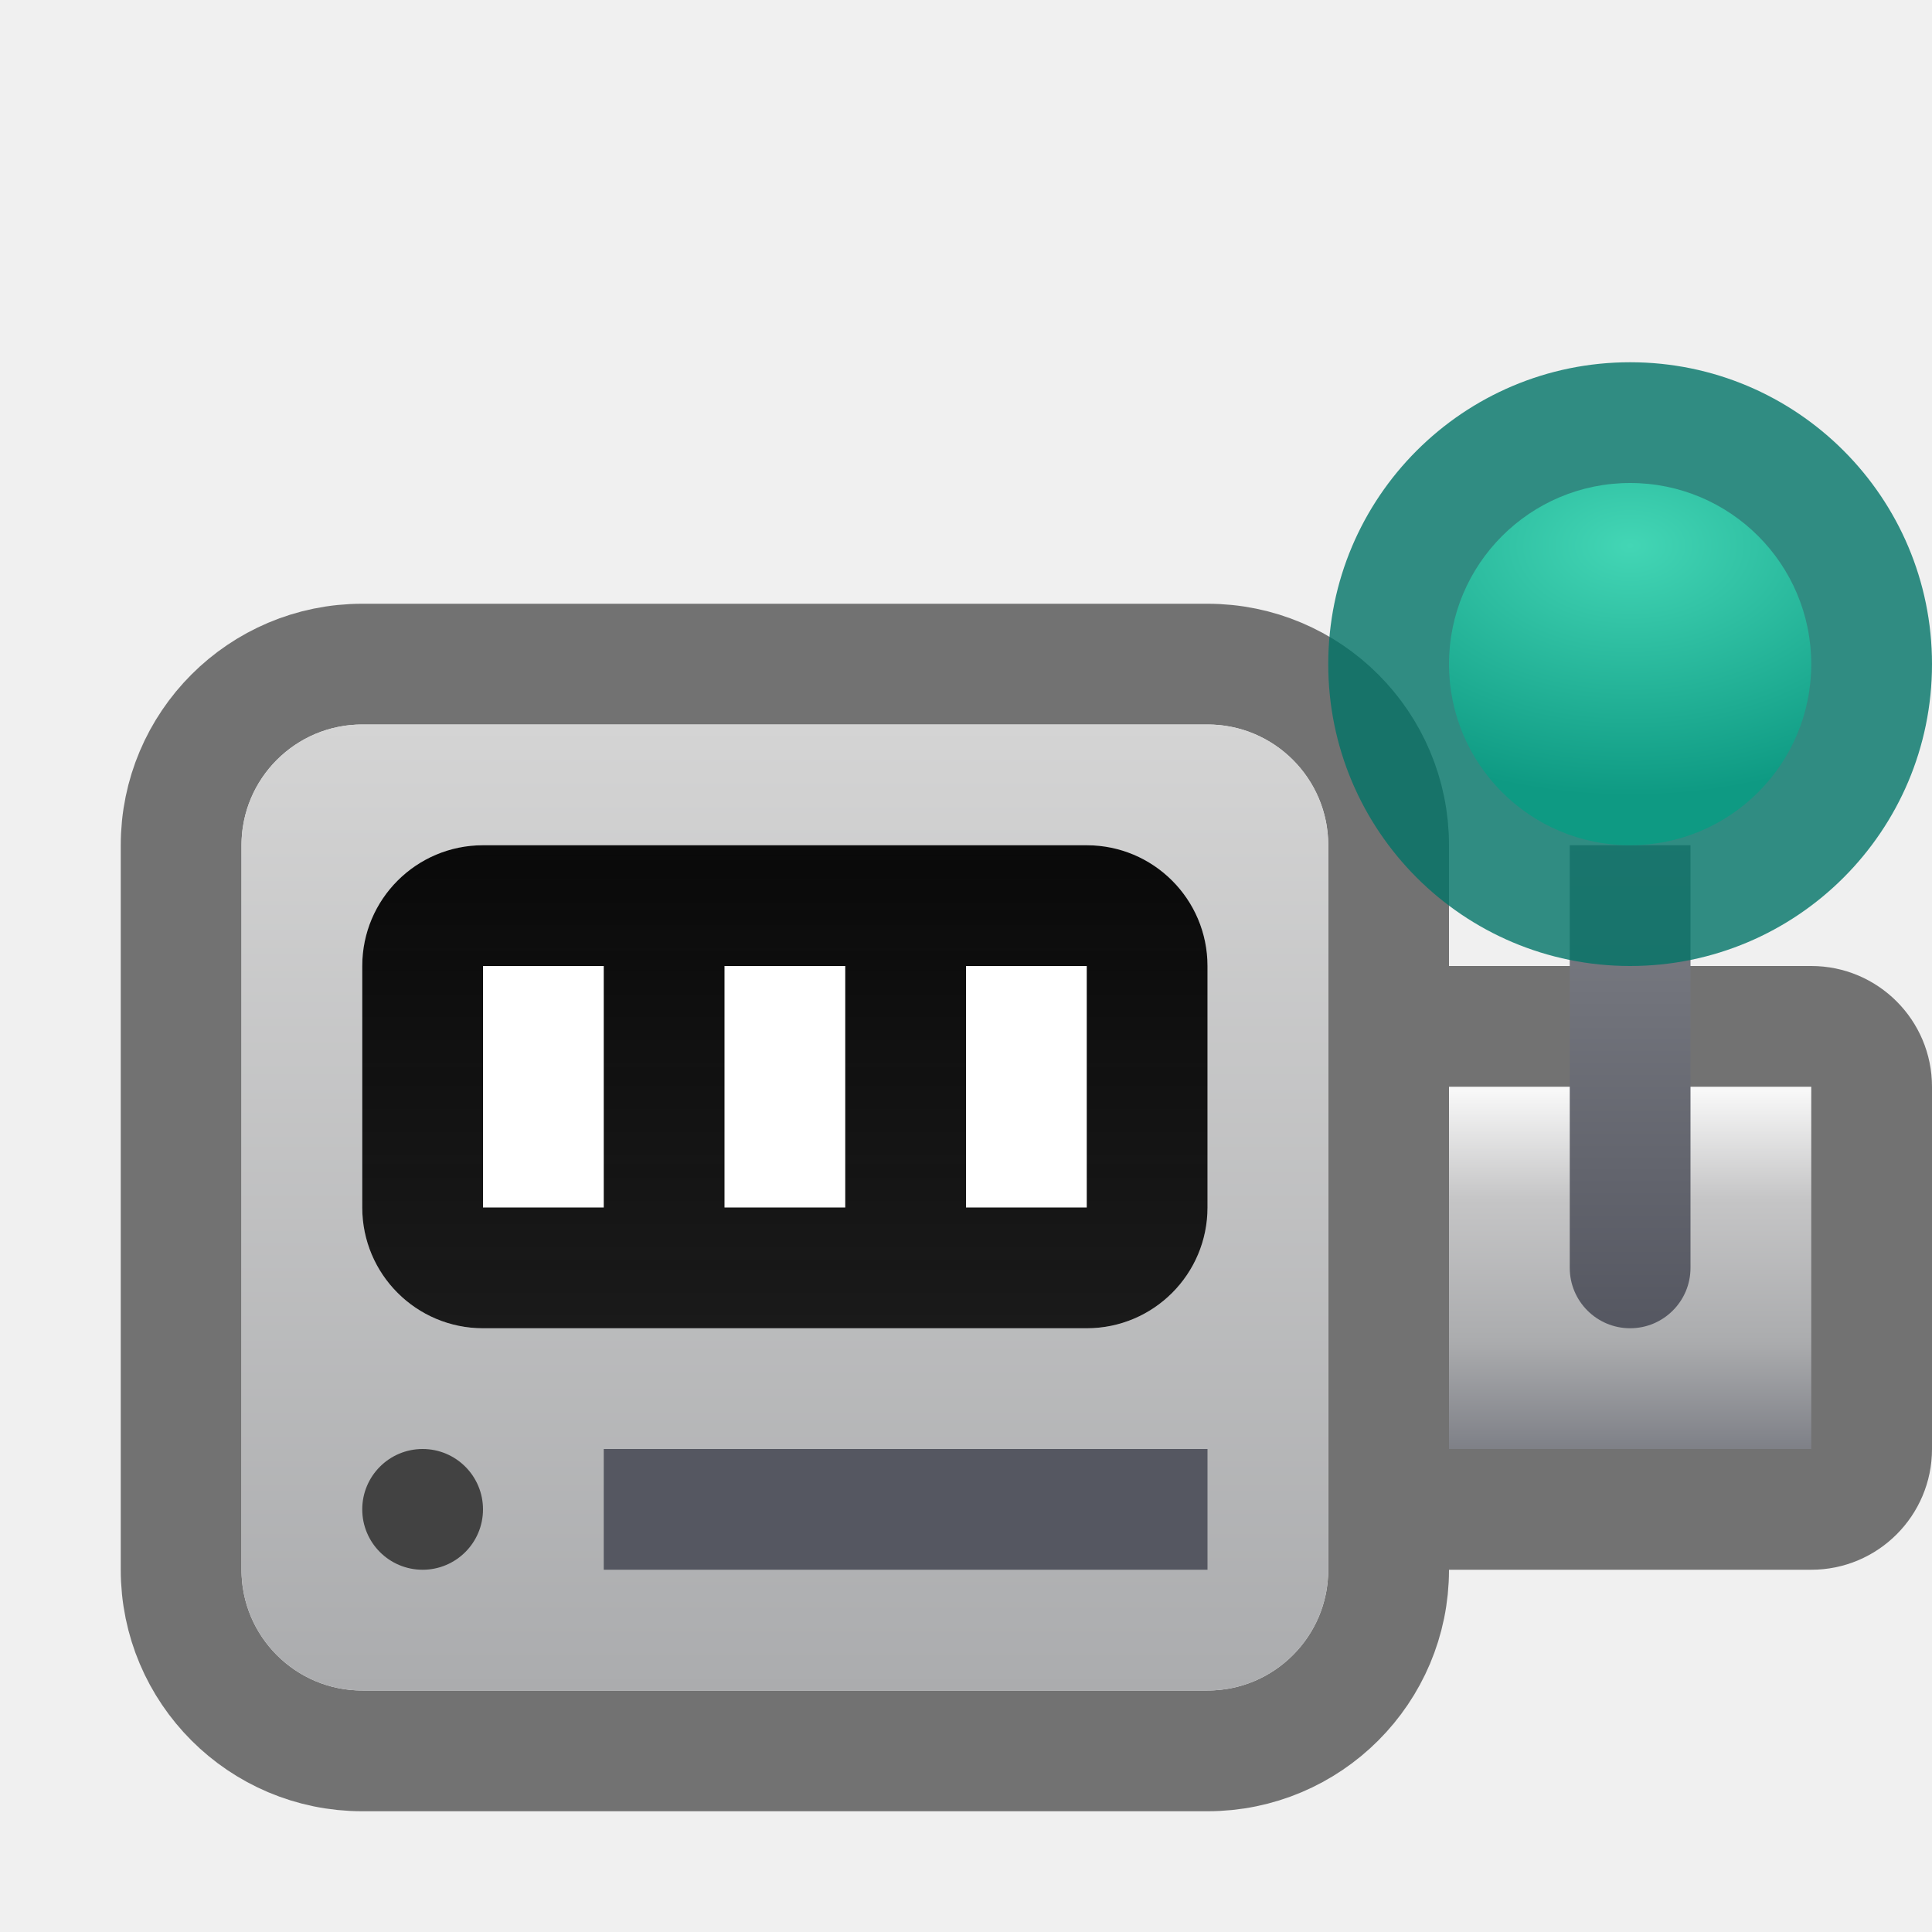
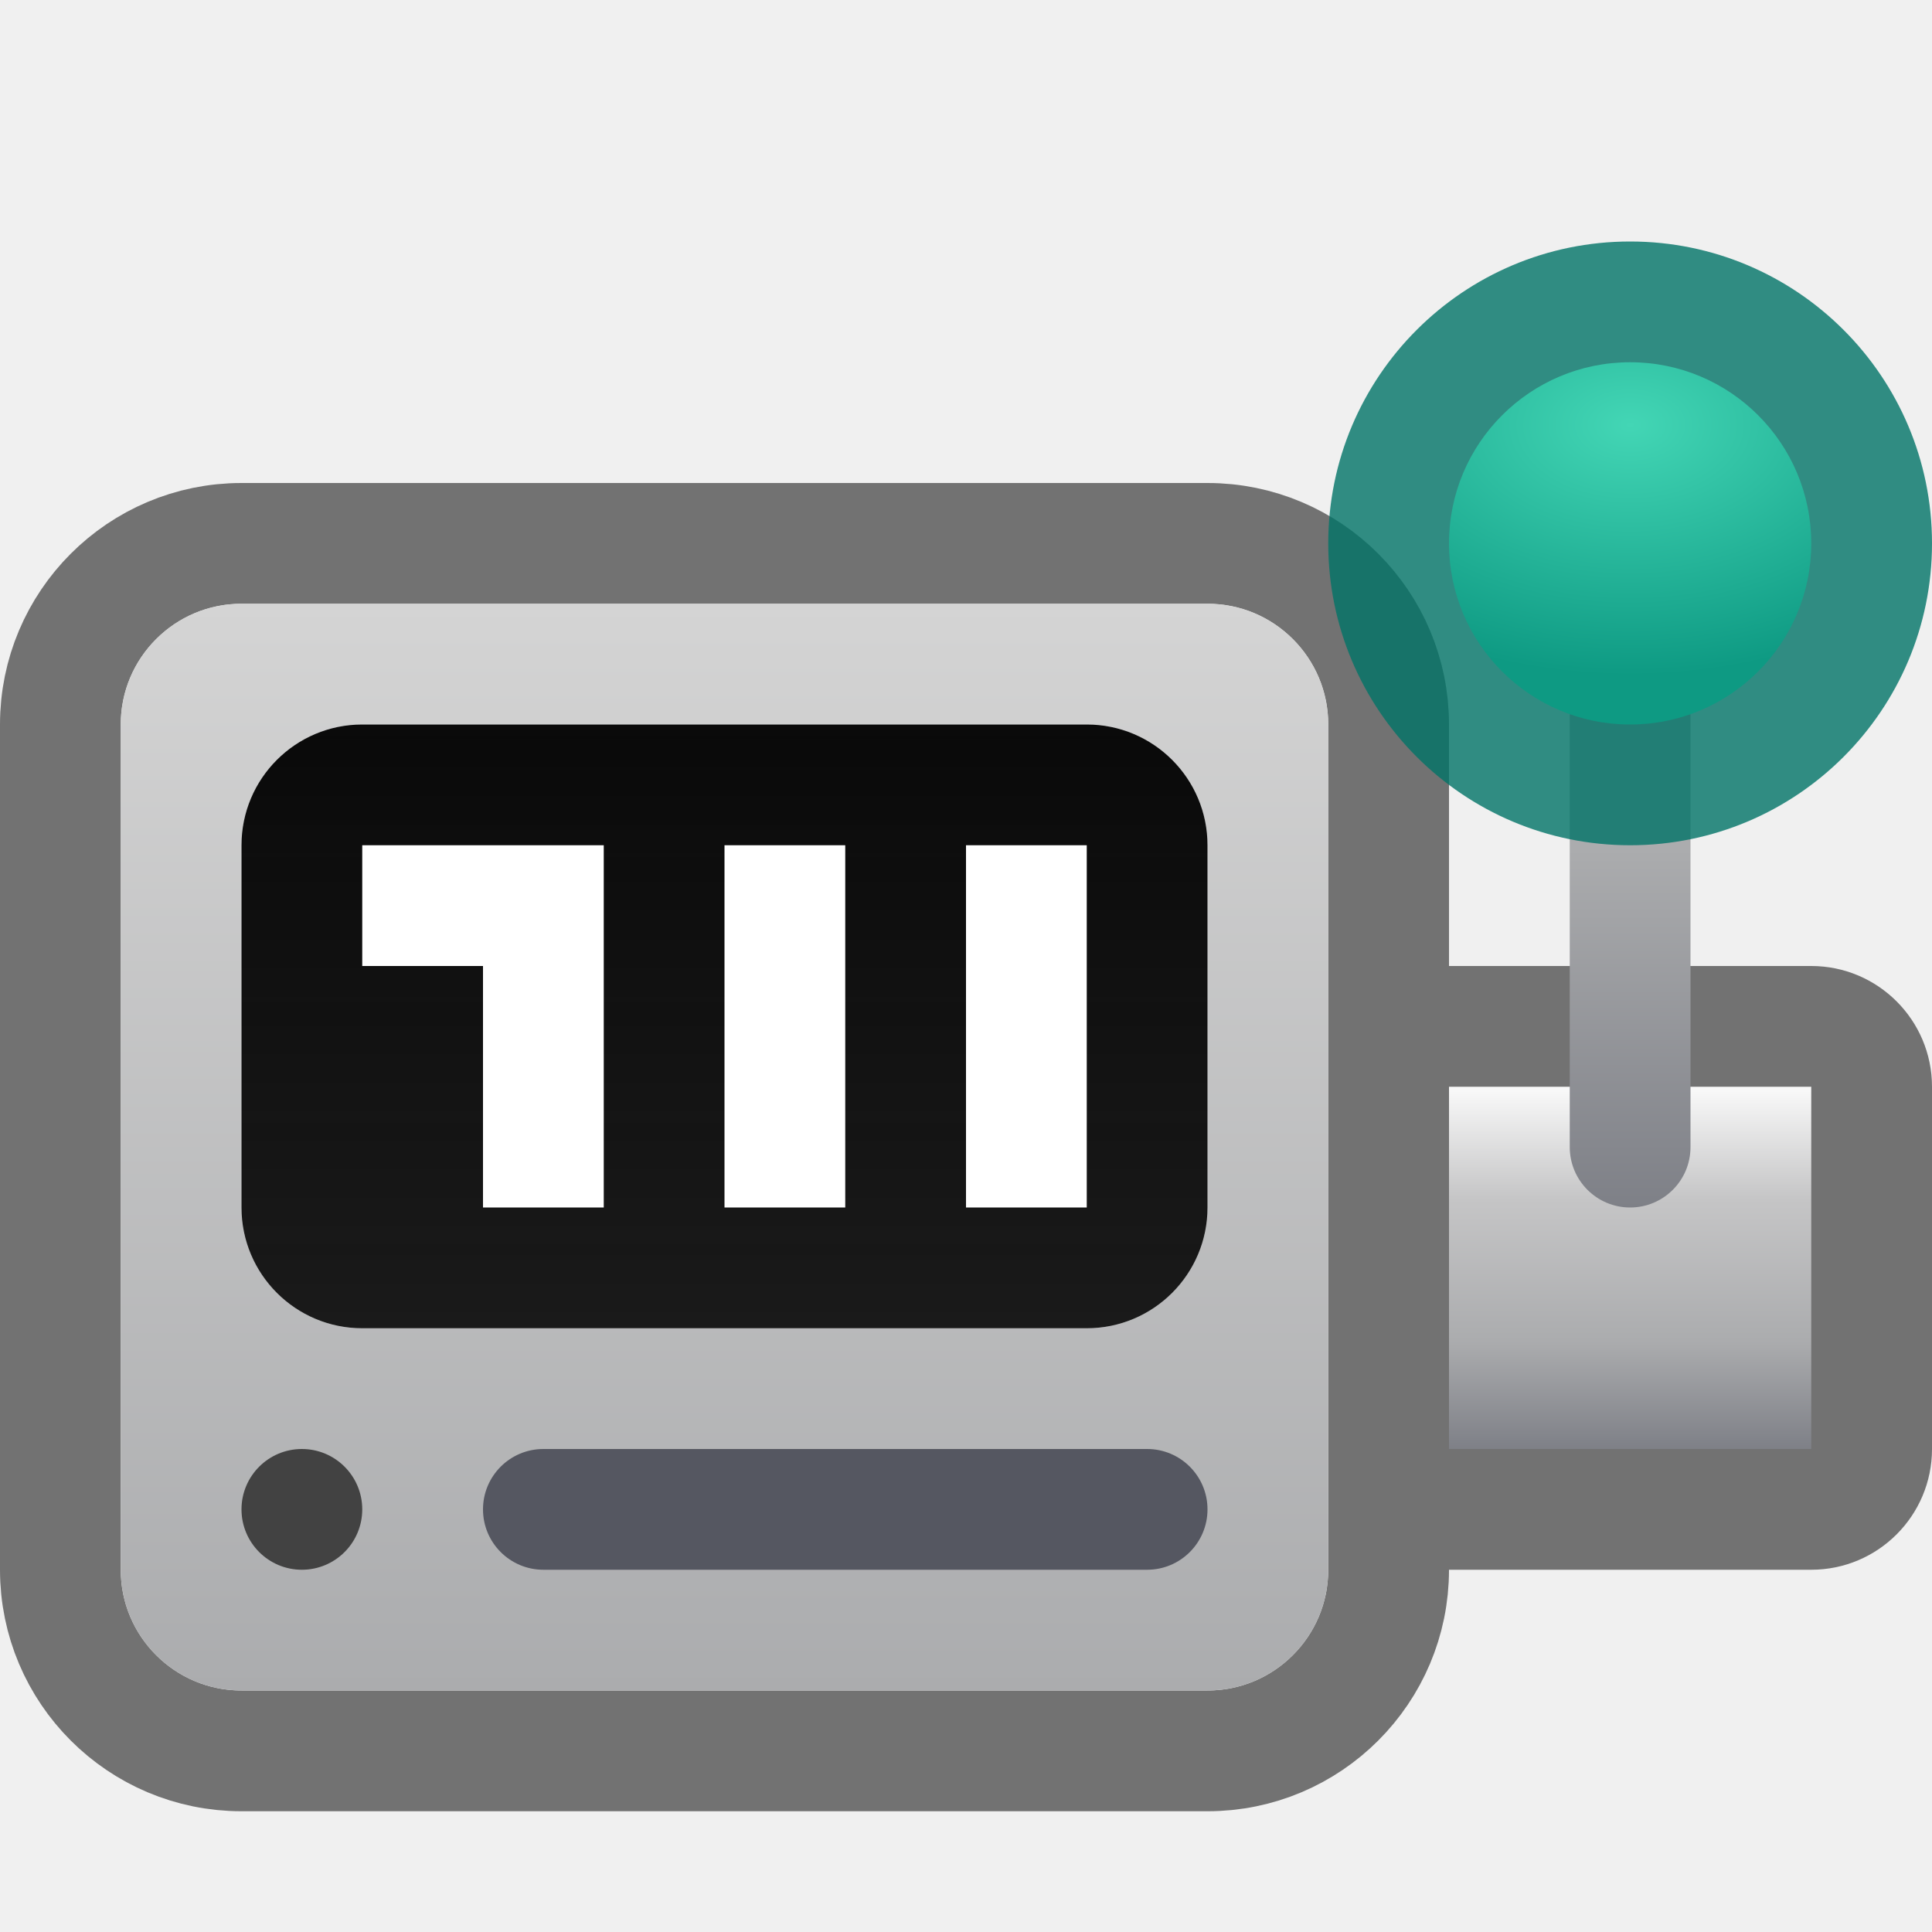
<svg xmlns="http://www.w3.org/2000/svg" width="16" height="16" viewBox="0 0 16 16" fill="none">
  <path d="M12 8H15C15.552 8 16 8.448 16 9V12C16 12.552 15.552 13 15 13H12V8Z" fill="#535353" fill-opacity="0.8" />
-   <path d="M12 9H15V12H12V9Z" fill="url(#paint0_linear_1:33)" />
-   <rect x="1.5" y="5.5" width="10" height="9" rx="1.5" stroke="#535353" stroke-opacity="0.8" />
-   <rect x="2" y="6" width="9" height="8" rx="1" fill="url(#paint1_linear_1:33)" />
-   <mask id="path-5-inside-1_1:33" fill="white">
-     <rect x="3" y="7" width="7" height="4" rx="1" />
+   <path d="M12 9H15V12H12V9Z" fill="url(#paint0_linear_1_33)" />
+   <rect x="0.5" y="4.5" width="11" height="10" rx="1.5" stroke="#535353" stroke-opacity="0.8" />
+   <rect x="1" y="5" width="10" height="9" rx="1" fill="url(#paint1_linear_1_33)" />
+   <mask id="path-5-inside-1_1_33" fill="white">
+     <rect x="2" y="6" width="8" height="5" rx="1" />
  </mask>
-   <rect x="3" y="7" width="7" height="4" rx="1" fill="url(#paint2_linear_1:33)" stroke="url(#paint3_linear_1:33)" stroke-opacity="0.9" stroke-width="4" mask="url(#path-5-inside-1_1:33)" />
-   <rect x="6" y="8" width="1" height="2" fill="white" />
-   <rect x="8" y="8" width="1" height="2" fill="white" />
-   <rect x="4" y="8" width="1" height="2" fill="white" />
-   <path d="M13 7H14V10.5C14 10.776 13.776 11 13.5 11C13.224 11 13 10.776 13 10.5V7Z" fill="url(#paint4_linear_1:33)" />
-   <circle cx="13.5" cy="5.5" r="2.5" fill="#007367" fill-opacity="0.8" />
-   <circle cx="13.5" cy="5.5" r="1.5" fill="url(#paint5_radial_1:33)" />
-   <circle cx="3.5" cy="12.5" r="0.5" fill="#424242" />
-   <rect x="5" y="12" width="5" height="1" fill="#555761" />
+   <rect x="2" y="6" width="8" height="5" rx="1" fill="url(#paint2_linear_1_33)" stroke="url(#paint3_linear_1_33)" stroke-opacity="0.9" stroke-width="5" mask="url(#path-5-inside-1_1_33)" />
+   <rect x="6" y="7" width="1" height="3" fill="white" />
+   <rect x="8" y="7" width="1" height="3" fill="white" />
+   <rect x="4" y="7" width="1" height="3" fill="white" />
+   <rect x="3" y="7" width="1" height="1" fill="white" />
+   <circle cx="2.5" cy="12.5" r="0.5" fill="#424242" />
+   <rect x="4" y="12" width="6" height="1" rx="0.5" fill="#555761" />
+   <path d="M13 5H14V9.5C14 9.776 13.776 10 13.5 10V10C13.224 10 13 9.776 13 9.5V5Z" fill="url(#paint4_linear_1_33)" />
+   <circle cx="13.5" cy="4.5" r="2.5" fill="#007367" fill-opacity="0.8" />
+   <circle cx="13.5" cy="4.5" r="1.5" fill="url(#paint5_radial_1_33)" />
  <defs>
-     <linearGradient id="paint0_linear_1:33" x1="13.5" y1="9" x2="13.5" y2="12" gradientUnits="userSpaceOnUse">
+     <linearGradient id="paint0_linear_1_33" x1="13.5" y1="9" x2="13.5" y2="12" gradientUnits="userSpaceOnUse">
      <stop stop-color="#FAFAFA" />
      <stop offset="0.312" stop-color="#C5C5C6" />
      <stop offset="0.703" stop-color="#ABACAE" />
      <stop offset="1" stop-color="#7E8087" />
    </linearGradient>
-     <linearGradient id="paint1_linear_1:33" x1="6.5" y1="6" x2="6.5" y2="14" gradientUnits="userSpaceOnUse">
+     <linearGradient id="paint1_linear_1_33" x1="6" y1="5" x2="6" y2="14" gradientUnits="userSpaceOnUse">
      <stop stop-color="#D4D4D4" />
      <stop offset="1" stop-color="#ABACAE" />
    </linearGradient>
-     <linearGradient id="paint2_linear_1:33" x1="6.5" y1="7" x2="6.5" y2="11" gradientUnits="userSpaceOnUse">
+     <linearGradient id="paint2_linear_1_33" x1="6" y1="6" x2="6" y2="11" gradientUnits="userSpaceOnUse">
      <stop stop-color="#333333" />
      <stop offset="1" stop-color="#1A1A1A" />
    </linearGradient>
-     <linearGradient id="paint3_linear_1:33" x1="6.5" y1="7" x2="6.5" y2="11" gradientUnits="userSpaceOnUse">
+     <linearGradient id="paint3_linear_1_33" x1="6" y1="6" x2="6" y2="11" gradientUnits="userSpaceOnUse">
      <stop stop-opacity="0.9" />
      <stop offset="1" stop-color="#1A1A1A" stop-opacity="0.9" />
    </linearGradient>
-     <linearGradient id="paint4_linear_1:33" x1="13.5" y1="7" x2="13.5" y2="11" gradientUnits="userSpaceOnUse">
-       <stop stop-color="#7E8087" />
-       <stop offset="1" stop-color="#555761" />
+     <linearGradient id="paint4_linear_1_33" x1="13.5" y1="5" x2="13.5" y2="10" gradientUnits="userSpaceOnUse">
+       <stop offset="0.406" stop-color="#ABACAE" />
+       <stop offset="1" stop-color="#7E8087" />
    </linearGradient>
-     <radialGradient id="paint5_radial_1:33" cx="0" cy="0" r="1" gradientUnits="userSpaceOnUse" gradientTransform="translate(13.5 4.51923) rotate(90) scale(2.07692 3.2201)">
+     <radialGradient id="paint5_radial_1_33" cx="0" cy="0" r="1" gradientUnits="userSpaceOnUse" gradientTransform="translate(13.5 3.51923) rotate(90) scale(2.07692 3.2201)">
      <stop stop-color="#43D6B5" />
      <stop offset="1" stop-color="#0E9A83" />
    </radialGradient>
  </defs>
</svg>
